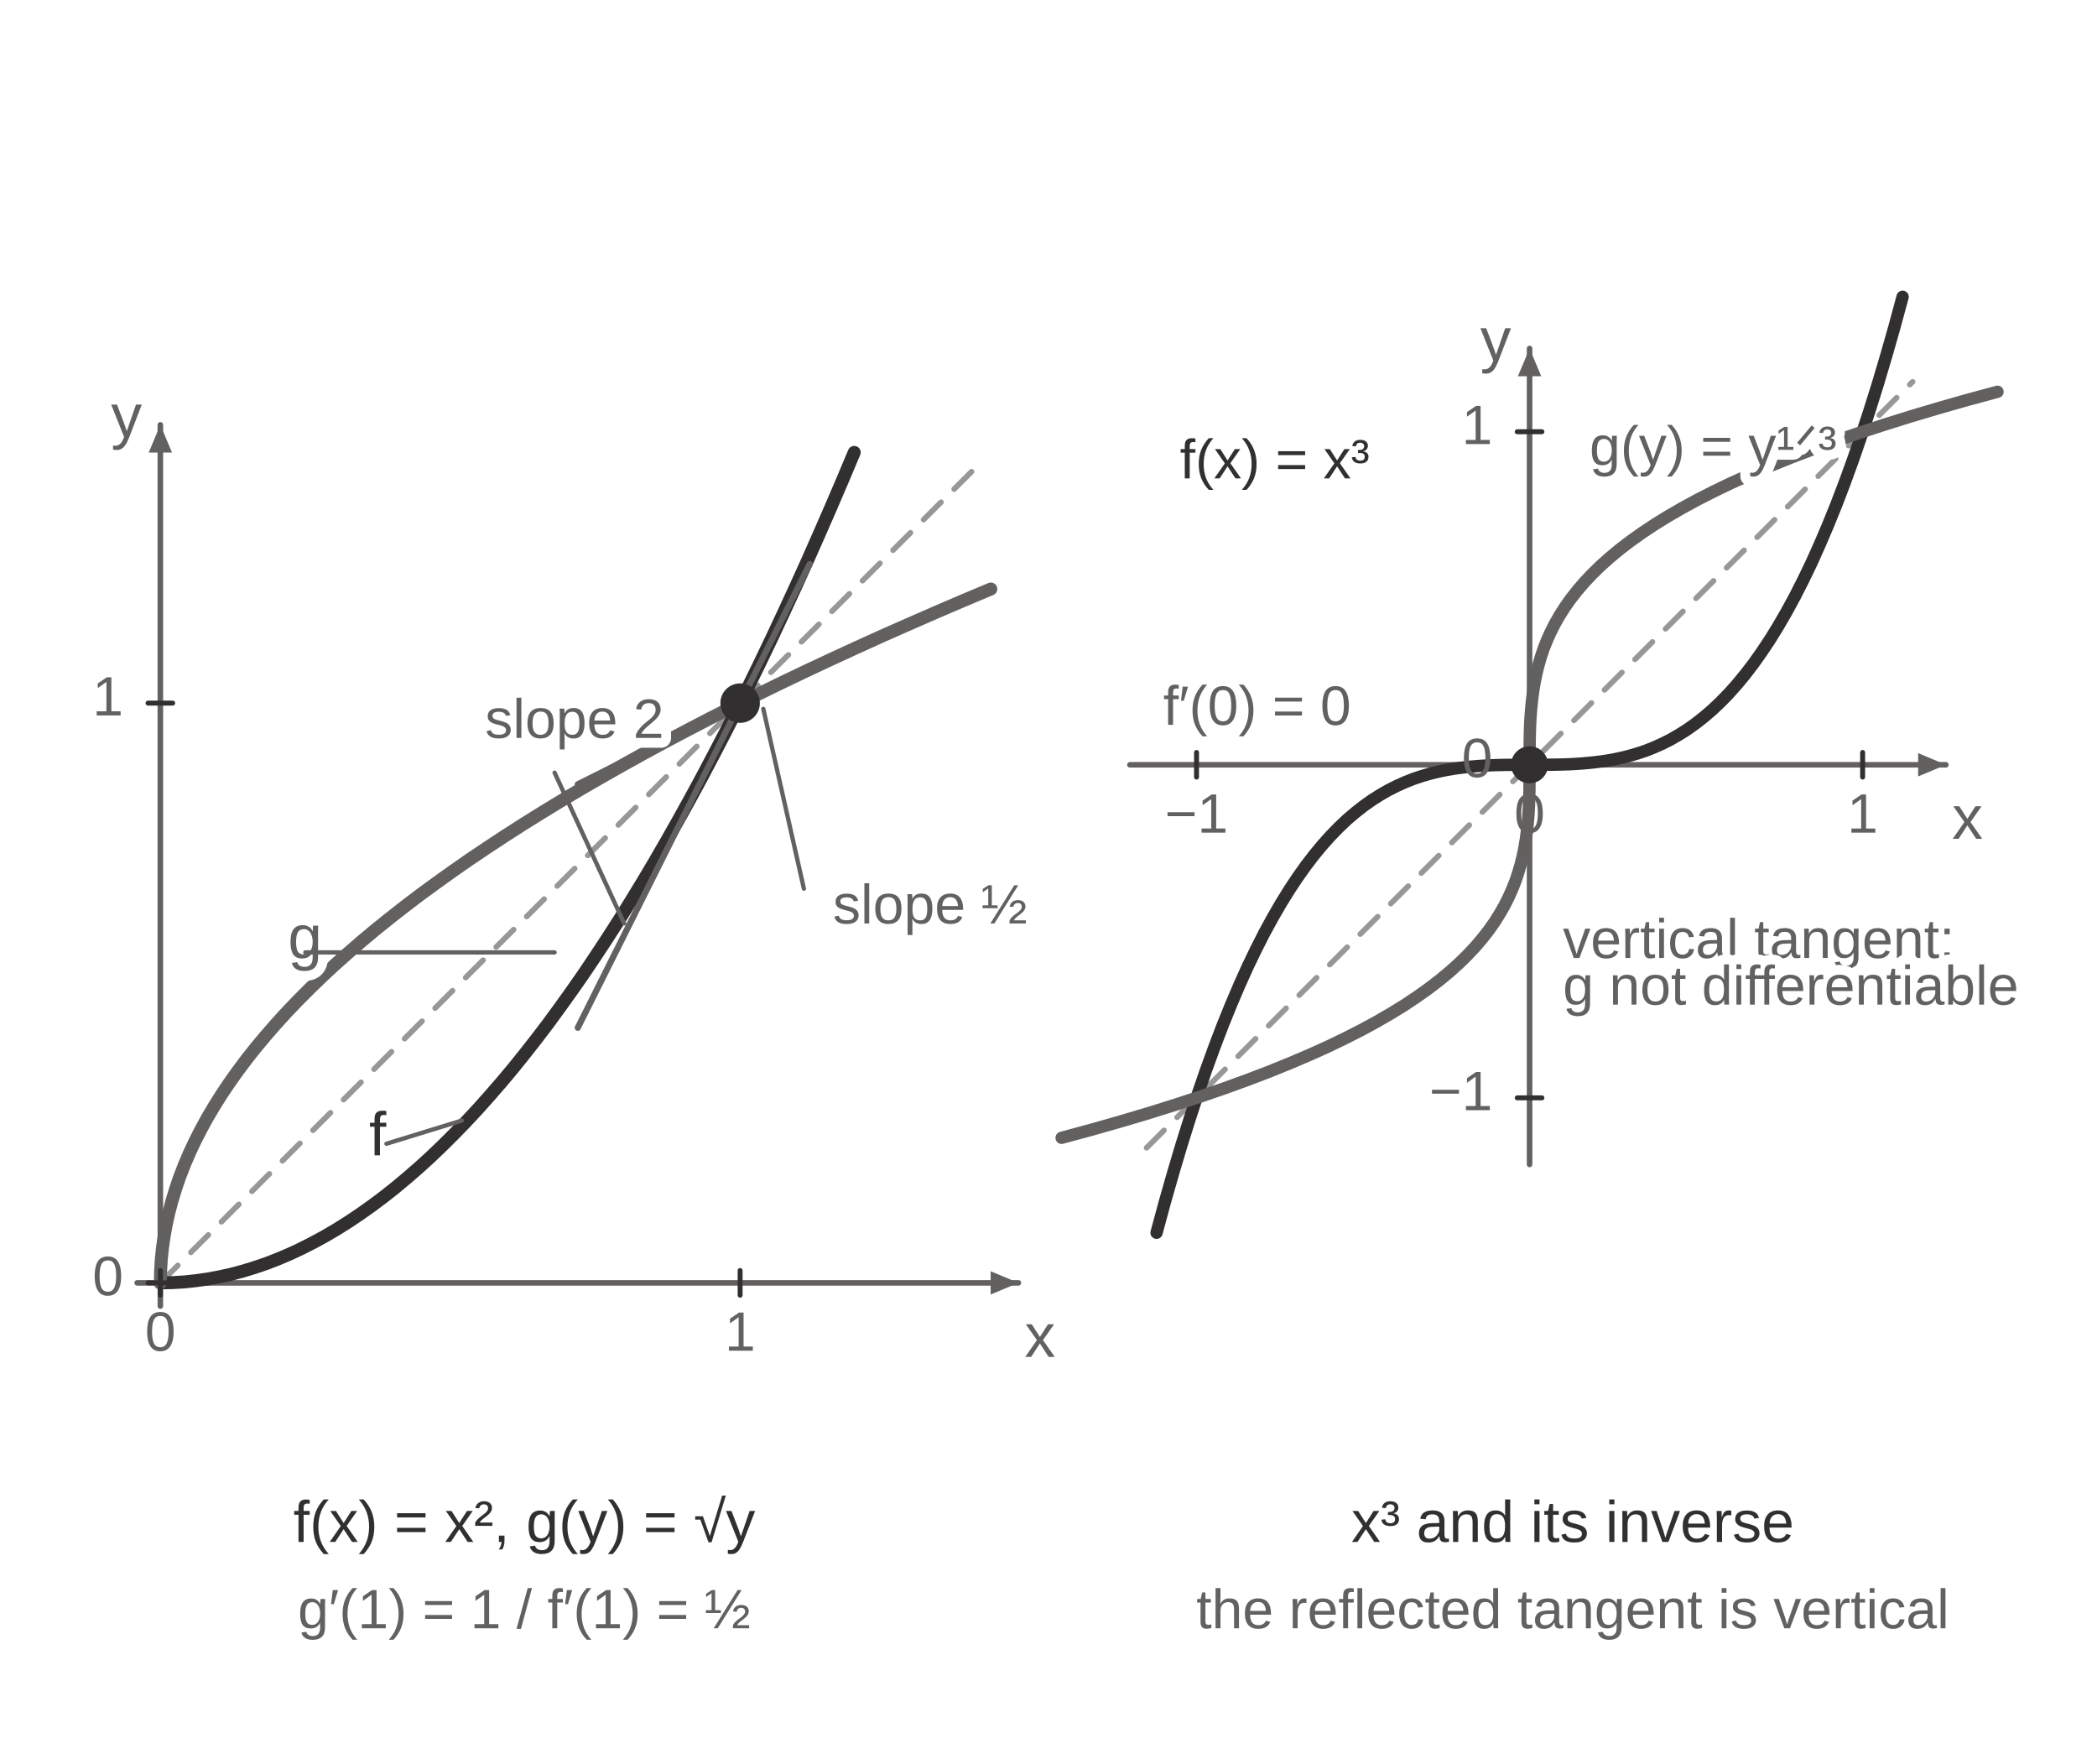
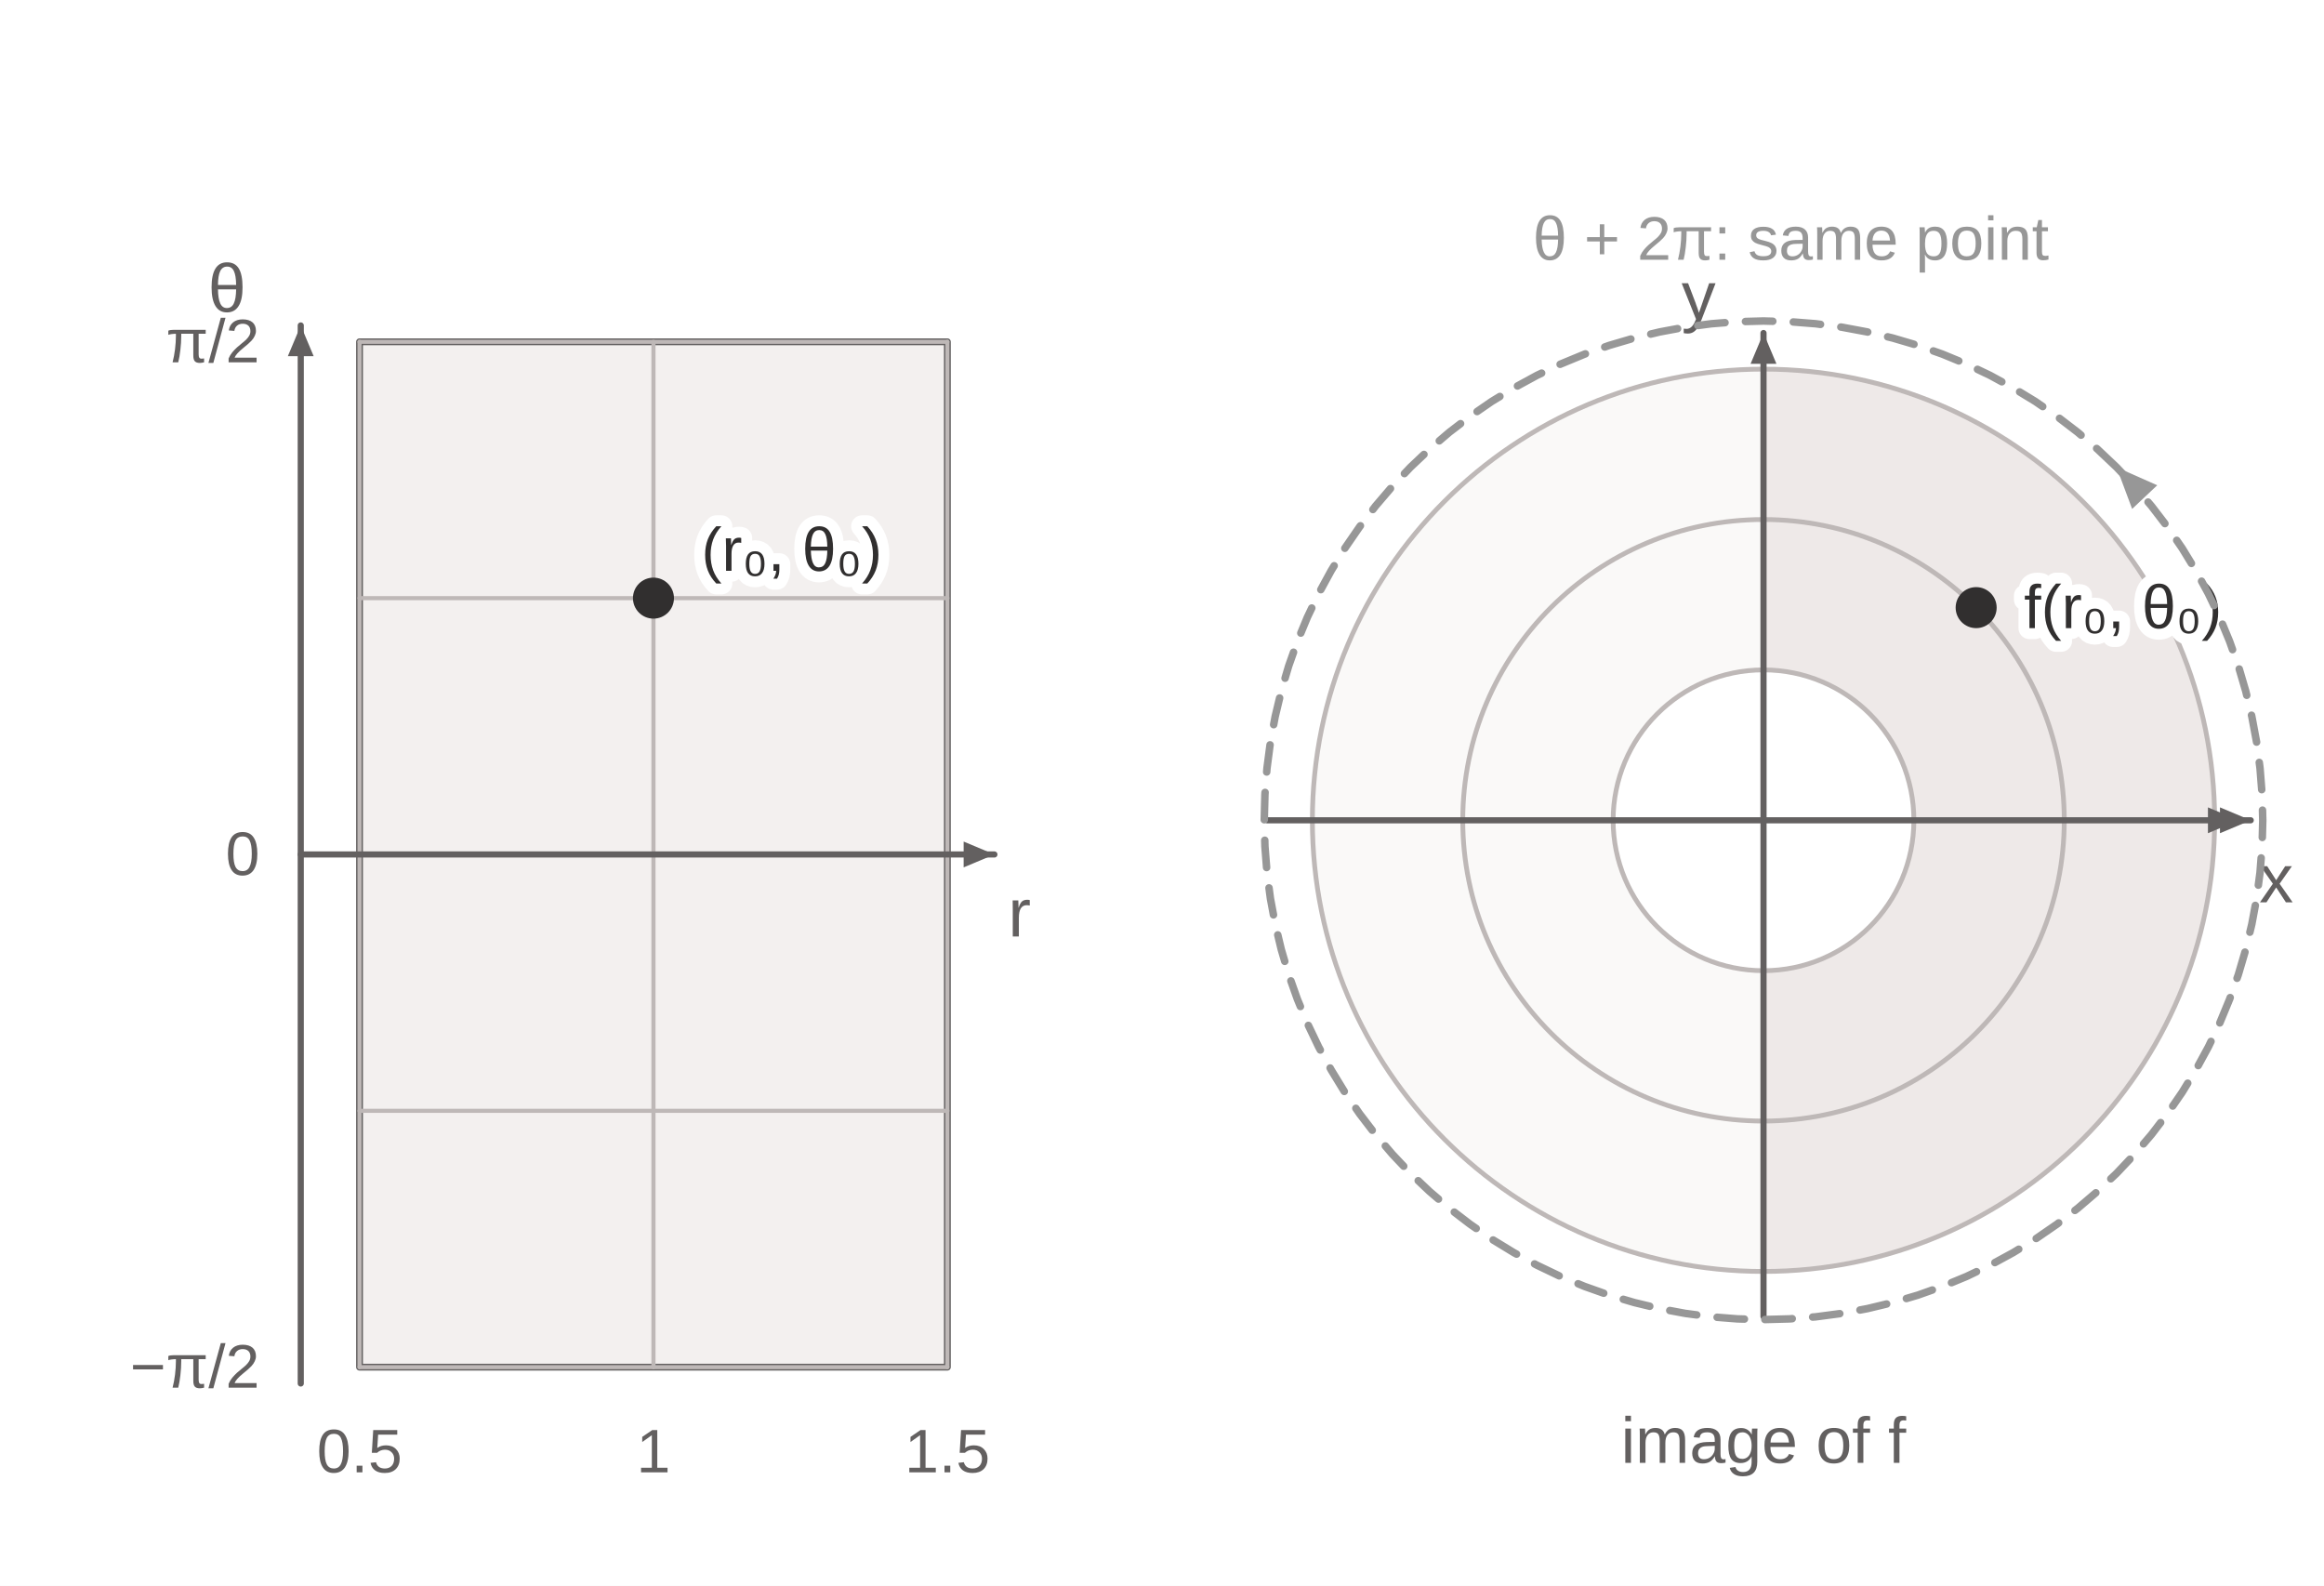
- <svg xmlns="http://www.w3.org/2000/svg" width="340" height="286" viewBox="0 0 340 286" role="img" aria-labelledby="fig-title fig-desc" font-family="Geist, Arial, sans-serif" stroke-linejoin="round" stroke-linecap="round">
-   <rect width="340" height="286" fill="#FFFFFF" />
-   <line x1="22.24" y1="208" x2="165.12" y2="208" stroke="#636060" stroke-width="0.9" />
-   <path d="M 165.12 208 L 160.62 209.89 L 160.62 206.11 Z" fill="#636060" stroke="none" />
-   <line x1="26" y1="211.76" x2="26" y2="68.88" stroke="#636060" stroke-width="0.9" />
-   <path d="M 26 68.88 L 27.89 73.38 L 24.11 73.38 Z" fill="#636060" stroke="none" />
-   <text x="166.12" y="220" font-size="10" fill="#636060">x</text>
-   <text x="18" y="70.88" font-size="10" fill="#636060">y</text>
-   <line x1="26" y1="208" x2="157.6" y2="76.4" stroke="#979797" stroke-width="0.9" stroke-dasharray="4 3" />
-   <path d="M 26 208 L 27.91 207.96 L 29.81 207.85 L 31.72 207.65 L 33.63 207.38 L 35.53 207.03 L 37.44 206.61 L 39.35 206.1 L 41.25 205.52 L 43.16 204.87 L 45.07 204.13 L 46.98 203.32 L 48.88 202.43 L 50.79 201.46 L 52.7 200.42 L 54.6 199.3 L 56.51 198.1 L 58.42 196.82 L 60.32 195.47 L 62.23 194.04 L 64.14 192.53 L 66.04 190.94 L 67.95 189.28 L 69.86 187.54 L 71.76 185.72 L 73.67 183.82 L 75.58 181.85 L 77.49 179.8 L 79.39 177.67 L 81.3 175.47 L 83.21 173.19 L 85.11 170.83 L 87.02 168.39 L 88.93 165.88 L 90.83 163.28 L 92.74 160.61 L 94.65 157.87 L 96.55 155.04 L 98.46 152.14 L 100.37 149.16 L 102.27 146.11 L 104.18 142.98 L 106.09 139.77 L 107.99 136.48 L 109.9 133.11 L 111.81 129.67 L 113.72 126.15 L 115.62 122.55 L 117.53 118.88 L 119.44 115.12 L 121.34 111.3 L 123.25 107.39 L 125.16 103.4 L 127.06 99.34 L 128.97 95.2 L 130.88 90.99 L 132.78 86.69 L 134.69 82.32 L 136.6 77.87 L 138.5 73.35" fill="none" stroke="#312F2F" stroke-width="2.1" />
-   <path d="M 26 208 L 26.04 206.09 L 26.15 204.19 L 26.35 202.28 L 26.62 200.37 L 26.97 198.47 L 27.39 196.56 L 27.9 194.65 L 28.48 192.75 L 29.13 190.84 L 29.87 188.93 L 30.68 187.02 L 31.57 185.12 L 32.54 183.21 L 33.58 181.3 L 34.7 179.4 L 35.9 177.49 L 37.18 175.58 L 38.53 173.68 L 39.96 171.77 L 41.47 169.86 L 43.06 167.96 L 44.72 166.05 L 46.46 164.14 L 48.28 162.24 L 50.18 160.33 L 52.15 158.42 L 54.2 156.51 L 56.33 154.61 L 58.53 152.7 L 60.81 150.79 L 63.17 148.89 L 65.61 146.98 L 68.12 145.07 L 70.72 143.17 L 73.39 141.26 L 76.13 139.35 L 78.96 137.45 L 81.86 135.54 L 84.84 133.63 L 87.89 131.73 L 91.02 129.82 L 94.23 127.91 L 97.52 126.01 L 100.89 124.1 L 104.33 122.19 L 107.85 120.28 L 111.45 118.38 L 115.12 116.47 L 118.88 114.56 L 122.7 112.66 L 126.61 110.75 L 130.6 108.84 L 134.66 106.94 L 138.8 105.03 L 143.01 103.12 L 147.31 101.22 L 151.68 99.31 L 156.13 97.4 L 160.65 95.5" fill="none" stroke="#636060" stroke-width="2.1" />
-   <line x1="93.68" y1="166.64" x2="131.28" y2="91.44" stroke="#636060" stroke-width="1" />
-   <line x1="93.68" y1="127.16" x2="140.68" y2="103.66" stroke="#636060" stroke-width="1" />
-   <circle cx="120" cy="114" r="3.2" fill="#312F2F" />
-   <text x="78.64" y="119.64" font-size="9" fill="#636060" stroke="#FFFFFF" stroke-width="3.2" paint-order="stroke">slope 2</text>
-   <line x1="89.92" y1="125.28" x2="101.2" y2="149.72" stroke="#636060" stroke-width="0.7" />
-   <text x="135.04" y="149.72" font-size="9" fill="#636060" stroke="#FFFFFF" stroke-width="3.2" paint-order="stroke">slope ½</text>
-   <line x1="130.34" y1="144.08" x2="123.76" y2="114.94" stroke="#636060" stroke-width="0.7" />
-   <text x="59.84" y="187.32" font-size="10" fill="#312F2F" stroke="#FFFFFF" stroke-width="3.2" paint-order="stroke">f</text>
-   <line x1="62.66" y1="185.44" x2="74.88" y2="181.68" stroke="#636060" stroke-width="0.7" />
-   <text x="46.68" y="155.36" font-size="10" fill="#636060" stroke="#FFFFFF" stroke-width="3.2" paint-order="stroke">g</text>
-   <line x1="49.5" y1="154.42" x2="89.92" y2="154.42" stroke="#636060" stroke-width="0.7" />
-   <line x1="26" y1="206" x2="26" y2="210" stroke="#312F2F" stroke-width="0.8" />
-   <text x="26" y="219" font-size="9" fill="#636060" text-anchor="middle">0</text>
-   <line x1="24" y1="208" x2="28" y2="208" stroke="#312F2F" stroke-width="0.8" />
-   <text x="20" y="210" font-size="9" fill="#636060" text-anchor="end">0</text>
-   <line x1="120" y1="206" x2="120" y2="210" stroke="#312F2F" stroke-width="0.8" />
-   <text x="120" y="219" font-size="9" fill="#636060" text-anchor="middle">1</text>
-   <line x1="24" y1="114" x2="28" y2="114" stroke="#312F2F" stroke-width="0.8" />
-   <text x="20" y="116" font-size="9" fill="#636060" text-anchor="end">1</text>
-   <text x="85" y="250" font-size="9.5" fill="#312F2F" text-anchor="middle">f(x) = x²,  g(y) = √y</text>
-   <text x="85" y="264" font-size="9" fill="#636060" text-anchor="middle">g′(1) = 1 / f′(1) = ½</text>
-   <line x1="183.2" y1="124" x2="315.5" y2="124" stroke="#636060" stroke-width="0.9" />
-   <path d="M 315.5 124 L 311 125.89 L 311 122.11 Z" fill="#636060" stroke="none" />
-   <line x1="248" y1="188.8" x2="248" y2="56.5" stroke="#636060" stroke-width="0.9" />
-   <path d="M 248 56.5 L 249.89 61 L 246.11 61 Z" fill="#636060" stroke="none" />
-   <text x="316.5" y="136" font-size="10" fill="#636060">x</text>
-   <text x="240" y="58.5" font-size="10" fill="#636060">y</text>
-   <line x1="185.9" y1="186.1" x2="310.1" y2="61.9" stroke="#979797" stroke-width="0.9" stroke-dasharray="4 3" />
-   <path d="M 187.52 199.87 L 188.86 194.92 L 190.21 190.19 L 191.55 185.68 L 192.9 181.38 L 194.24 177.28 L 195.58 173.39 L 196.93 169.68 L 198.27 166.17 L 199.62 162.84 L 200.96 159.7 L 202.3 156.72 L 203.65 153.92 L 204.99 151.28 L 206.34 148.8 L 207.68 146.48 L 209.02 144.31 L 210.37 142.28 L 211.71 140.39 L 213.06 138.63 L 214.4 137.01 L 215.74 135.51 L 217.09 134.13 L 218.43 132.86 L 219.78 131.71 L 221.12 130.66 L 222.46 129.71 L 223.81 128.86 L 225.15 128.09 L 226.5 127.41 L 227.84 126.81 L 229.18 126.28 L 230.53 125.83 L 231.87 125.44 L 233.22 125.11 L 234.56 124.83 L 235.9 124.61 L 237.25 124.43 L 238.59 124.29 L 239.94 124.18 L 241.28 124.1 L 242.62 124.05 L 243.97 124.02 L 245.31 124.01 L 246.66 124 L 248 124 L 249.34 124 L 250.69 123.99 L 252.03 123.98 L 253.38 123.95 L 254.72 123.9 L 256.06 123.82 L 257.41 123.71 L 258.75 123.57 L 260.1 123.39 L 261.44 123.17 L 262.78 122.89 L 264.13 122.56 L 265.47 122.17 L 266.82 121.72 L 268.16 121.19 L 269.5 120.59 L 270.85 119.91 L 272.19 119.14 L 273.54 118.29 L 274.88 117.34 L 276.22 116.29 L 277.57 115.14 L 278.91 113.87 L 280.26 112.49 L 281.6 110.99 L 282.94 109.37 L 284.29 107.61 L 285.63 105.72 L 286.98 103.69 L 288.32 101.52 L 289.66 99.2 L 291.01 96.72 L 292.35 94.08 L 293.7 91.28 L 295.04 88.3 L 296.38 85.16 L 297.73 81.83 L 299.07 78.32 L 300.42 74.61 L 301.76 70.72 L 303.1 66.62 L 304.45 62.32 L 305.79 57.81 L 307.14 53.08 L 308.48 48.13" fill="none" stroke="#312F2F" stroke-width="2" />
-   <path d="M 172.13 184.48 L 177.08 183.14 L 181.81 181.79 L 186.32 180.45 L 190.62 179.1 L 194.72 177.76 L 198.61 176.42 L 202.32 175.07 L 205.83 173.73 L 209.16 172.38 L 212.3 171.04 L 215.28 169.7 L 218.08 168.35 L 220.72 167.01 L 223.2 165.66 L 225.52 164.32 L 227.69 162.98 L 229.72 161.63 L 231.61 160.29 L 233.37 158.94 L 234.99 157.6 L 236.49 156.26 L 237.87 154.91 L 239.14 153.57 L 240.29 152.22 L 241.34 150.88 L 242.29 149.54 L 243.14 148.19 L 243.91 146.85 L 244.59 145.5 L 245.19 144.16 L 245.72 142.82 L 246.17 141.47 L 246.56 140.13 L 246.89 138.78 L 247.17 137.44 L 247.39 136.1 L 247.57 134.75 L 247.71 133.41 L 247.82 132.06 L 247.9 130.72 L 247.95 129.38 L 247.98 128.03 L 247.99 126.69 L 248 125.34 L 248 124 L 248 122.66 L 248.01 121.31 L 248.02 119.97 L 248.05 118.62 L 248.1 117.28 L 248.18 115.94 L 248.29 114.59 L 248.43 113.25 L 248.61 111.9 L 248.83 110.56 L 249.11 109.22 L 249.44 107.87 L 249.83 106.53 L 250.28 105.18 L 250.81 103.84 L 251.41 102.5 L 252.09 101.15 L 252.86 99.81 L 253.71 98.46 L 254.66 97.12 L 255.71 95.78 L 256.86 94.43 L 258.13 93.09 L 259.51 91.74 L 261.01 90.4 L 262.63 89.06 L 264.39 87.71 L 266.28 86.37 L 268.31 85.02 L 270.48 83.68 L 272.8 82.34 L 275.28 80.99 L 277.92 79.65 L 280.72 78.3 L 283.7 76.96 L 286.84 75.62 L 290.17 74.27 L 293.68 72.93 L 297.39 71.58 L 301.28 70.24 L 305.38 68.9 L 309.68 67.55 L 314.19 66.21 L 318.92 64.86 L 323.87 63.52" fill="none" stroke="#636060" stroke-width="2" />
-   <circle cx="248" cy="124" r="3" fill="#312F2F" />
-   <text x="191.3" y="77.56" font-size="9" fill="#312F2F" stroke="#FFFFFF" stroke-width="3.2" paint-order="stroke">f(x) = x³</text>
-   <text x="257.72" y="75.4" font-size="9" fill="#636060" stroke="#FFFFFF" stroke-width="3.2" paint-order="stroke">g(y) = y¹ᐟ³</text>
-   <text x="188.6" y="117.52" font-size="9" fill="#636060" stroke="#FFFFFF" stroke-width="3.2" paint-order="stroke">f′(0) = 0</text>
-   <text x="253.4" y="155.32" font-size="9" fill="#636060" stroke="#FFFFFF" stroke-width="3.2" paint-order="stroke">vertical tangent:</text>
-   <text x="253.4" y="162.88" font-size="9" fill="#636060" stroke="#FFFFFF" stroke-width="3.2" paint-order="stroke">g not differentiable</text>
-   <line x1="194" y1="122" x2="194" y2="126" stroke="#312F2F" stroke-width="0.8" />
-   <text x="194" y="135" font-size="9" fill="#636060" text-anchor="middle">−1</text>
-   <line x1="246" y1="178" x2="250" y2="178" stroke="#312F2F" stroke-width="0.8" />
-   <text x="242" y="180" font-size="9" fill="#636060" text-anchor="end">−1</text>
-   <line x1="248" y1="122" x2="248" y2="126" stroke="#312F2F" stroke-width="0.8" />
-   <text x="248" y="135" font-size="9" fill="#636060" text-anchor="middle">0</text>
-   <line x1="246" y1="124" x2="250" y2="124" stroke="#312F2F" stroke-width="0.8" />
-   <text x="242" y="126" font-size="9" fill="#636060" text-anchor="end">0</text>
-   <line x1="302" y1="122" x2="302" y2="126" stroke="#312F2F" stroke-width="0.8" />
-   <text x="302" y="135" font-size="9" fill="#636060" text-anchor="middle">1</text>
-   <line x1="246" y1="70" x2="250" y2="70" stroke="#312F2F" stroke-width="0.8" />
-   <text x="242" y="72" font-size="9" fill="#636060" text-anchor="end">1</text>
-   <text x="255" y="250" font-size="9.5" fill="#312F2F" text-anchor="middle">x³ and its inverse</text>
-   <text x="255" y="264" font-size="9" fill="#636060" text-anchor="middle">the reflected tangent is vertical</text>
+ <svg xmlns="http://www.w3.org/2000/svg" width="340" height="232" viewBox="0 0 340 232" role="img" aria-labelledby="fig-title fig-desc" font-family="Geist, Arial, sans-serif" stroke-linejoin="round" stroke-linecap="round">
+   <rect width="340" height="232" fill="#FFFFFF" />
+   <path d="M 52.6 200 L 138.6 200 L 138.6 50 L 52.6 50 Z" fill="#E9E3E2" fill-opacity="0.55" stroke="#636060" stroke-width="1" />
+   <line x1="52.6" y1="200" x2="52.6" y2="50" stroke="#BEB8B7" stroke-width="0.6" />
+   <line x1="95.6" y1="200" x2="95.6" y2="50" stroke="#BEB8B7" stroke-width="0.6" />
+   <line x1="138.6" y1="200" x2="138.6" y2="50" stroke="#BEB8B7" stroke-width="0.6" />
+   <line x1="52.6" y1="200" x2="138.6" y2="200" stroke="#BEB8B7" stroke-width="0.6" />
+   <line x1="52.6" y1="162.5" x2="138.6" y2="162.5" stroke="#BEB8B7" stroke-width="0.6" />
+   <line x1="52.6" y1="125" x2="138.6" y2="125" stroke="#BEB8B7" stroke-width="0.6" />
+   <line x1="52.6" y1="87.5" x2="138.6" y2="87.5" stroke="#BEB8B7" stroke-width="0.6" />
+   <line x1="52.6" y1="50" x2="138.6" y2="50" stroke="#BEB8B7" stroke-width="0.6" />
+   <line x1="44" y1="125" x2="145.48" y2="125" stroke="#636060" stroke-width="0.9" />
+   <path d="M 145.48 125 L 140.98 126.89 L 140.98 123.11 Z" fill="#636060" stroke="none" />
+   <line x1="44" y1="202.39" x2="44" y2="47.61" stroke="#636060" stroke-width="0.9" />
+   <path d="M 44 47.61 L 45.89 52.11 L 42.11 52.11 Z" fill="#636060" stroke="none" />
+   <text x="52.6" y="215.39" font-size="9" fill="#636060" text-anchor="middle">0.5</text>
+   <text x="95.6" y="215.39" font-size="9" fill="#636060" text-anchor="middle">1</text>
+   <text x="138.6" y="215.39" font-size="9" fill="#636060" text-anchor="middle">1.5</text>
+   <text x="38" y="203" font-size="9" fill="#636060" text-anchor="end">−π/2</text>
+   <text x="38" y="128" font-size="9" fill="#636060" text-anchor="end">0</text>
+   <text x="38" y="53" font-size="9" fill="#636060" text-anchor="end">π/2</text>
+   <text x="147.48" y="137" font-size="10" fill="#636060">r</text>
+   <text x="36" y="45.61" font-size="10" fill="#636060" text-anchor="end">θ</text>
+   <circle cx="95.6" cy="87.5" r="3" fill="#312F2F" />
+   <text x="102.6" y="83.5" font-size="9" fill="#312F2F" stroke="#FFFFFF" stroke-width="3.2" paint-order="stroke">(r₀, θ₀)</text>
+   <circle cx="258" cy="120" r="66" fill="#E9E3E2" fill-opacity="0.22" stroke="none" />
+   <circle cx="258" cy="120" r="22" fill="#FFFFFF" stroke="none" />
+   <path d="M 258 186 L 261.45 185.91 L 264.9 185.64 L 268.32 185.19 L 271.72 184.56 L 275.08 183.75 L 278.4 182.77 L 281.65 181.62 L 284.84 180.29 L 287.96 178.81 L 291 177.16 L 293.95 175.35 L 296.79 173.4 L 299.54 171.29 L 302.16 169.05 L 304.67 166.67 L 307.05 164.16 L 309.29 161.54 L 311.4 158.79 L 313.35 155.95 L 315.16 153 L 316.81 149.96 L 318.29 146.84 L 319.62 143.65 L 320.77 140.4 L 321.75 137.08 L 322.56 133.72 L 323.19 130.32 L 323.64 126.9 L 323.91 123.45 L 324 120 L 323.91 116.55 L 323.64 113.1 L 323.19 109.68 L 322.56 106.28 L 321.75 102.92 L 320.77 99.6 L 319.62 96.35 L 318.29 93.16 L 316.81 90.04 L 315.16 87 L 313.35 84.05 L 311.4 81.21 L 309.29 78.46 L 307.05 75.84 L 304.67 73.33 L 302.16 70.95 L 299.54 68.71 L 296.79 66.6 L 293.95 64.65 L 291 62.84 L 287.96 61.19 L 284.84 59.71 L 281.65 58.38 L 278.4 57.23 L 275.08 56.25 L 271.72 55.44 L 268.32 54.81 L 264.9 54.36 L 261.45 54.09 L 258 54 L 258 98 L 259.15 98.03 L 260.3 98.12 L 261.44 98.27 L 262.57 98.48 L 263.69 98.75 L 264.8 99.08 L 265.88 99.46 L 266.95 99.9 L 267.99 100.4 L 269 100.95 L 269.98 101.55 L 270.93 102.2 L 271.85 102.9 L 272.72 103.65 L 273.56 104.44 L 274.35 105.28 L 275.1 106.15 L 275.8 107.07 L 276.45 108.02 L 277.05 109 L 277.6 110.01 L 278.1 111.05 L 278.54 112.12 L 278.92 113.2 L 279.25 114.31 L 279.52 115.43 L 279.73 116.56 L 279.88 117.7 L 279.97 118.85 L 280 120 L 279.97 121.15 L 279.88 122.3 L 279.73 123.44 L 279.52 124.57 L 279.25 125.69 L 278.92 126.8 L 278.54 127.88 L 278.1 128.95 L 277.6 129.99 L 277.05 131 L 276.45 131.98 L 275.8 132.93 L 275.1 133.85 L 274.35 134.72 L 273.56 135.56 L 272.72 136.35 L 271.85 137.1 L 270.93 137.8 L 269.98 138.45 L 269 139.05 L 267.99 139.6 L 266.95 140.1 L 265.88 140.54 L 264.8 140.92 L 263.69 141.25 L 262.57 141.52 L 261.44 141.73 L 260.3 141.88 L 259.15 141.97 L 258 142 Z" fill="#E9E3E2" fill-opacity="0.7" stroke="none" />
+   <circle cx="258" cy="120" r="22" fill="none" stroke="#BEB8B7" stroke-width="0.7" />
+   <circle cx="258" cy="120" r="44" fill="none" stroke="#BEB8B7" stroke-width="0.7" />
+   <circle cx="258" cy="120" r="66" fill="none" stroke="#BEB8B7" stroke-width="0.7" />
+   <line x1="258" y1="142" x2="258" y2="186" stroke="#BEB8B7" stroke-width="0.7" />
+   <line x1="280" y1="120" x2="324" y2="120" stroke="#BEB8B7" stroke-width="0.7" />
+   <line x1="258" y1="98" x2="258" y2="54" stroke="#BEB8B7" stroke-width="0.7" />
+   <line x1="324" y1="120" x2="329.28" y2="120" stroke="#636060" stroke-width="0.9" />
+   <path d="M 329.28 120 L 324.78 121.89 L 324.78 118.11 Z" fill="#636060" stroke="none" />
+   <line x1="185.4" y1="120" x2="327.52" y2="120" stroke="#636060" stroke-width="0.9" />
+   <path d="M 327.52 120 L 323.02 121.89 L 323.02 118.11 Z" fill="#636060" stroke="none" />
+   <line x1="258" y1="192.6" x2="258" y2="48.72" stroke="#636060" stroke-width="0.9" />
+   <path d="M 258 48.72 L 259.89 53.22 L 256.11 53.22 Z" fill="#636060" stroke="none" />
+   <text x="330.52" y="132" font-size="10" fill="#636060">x</text>
+   <text x="251" y="46.72" font-size="10" fill="#636060" text-anchor="end">y</text>
+   <circle cx="289.11" cy="88.89" r="3" fill="#312F2F" />
+   <text x="296.11" y="91.89" font-size="9" fill="#312F2F" stroke="#FFFFFF" stroke-width="3.2" paint-order="stroke">f(r₀, θ₀)</text>
+   <text x="258" y="214" font-size="9.5" fill="#636060" text-anchor="middle">image of f</text>
+   <path d="M 309.65 68.35 L 306.87 65.72 L 303.97 63.24 L 300.93 60.91 L 297.78 58.74 L 294.52 56.75 L 291.16 54.92 L 287.71 53.27 L 284.18 51.81 L 280.57 50.53 L 276.9 49.45 L 273.19 48.56 L 269.43 47.86 L 265.63 47.36 L 261.82 47.06 L 258 46.96 L 254.18 47.06 L 250.37 47.36 L 246.57 47.86 L 242.81 48.56 L 239.1 49.45 L 235.43 50.53 L 231.82 51.81 L 228.29 53.27 L 224.84 54.92 L 221.48 56.75 L 218.22 58.74 L 215.07 60.91 L 212.03 63.24 L 209.13 65.72 L 206.35 68.35 L 203.72 71.13 L 201.24 74.03 L 198.91 77.07 L 196.74 80.22 L 194.75 83.48 L 192.92 86.84 L 191.27 90.29 L 189.81 93.82 L 188.53 97.43 L 187.45 101.1 L 186.56 104.81 L 185.86 108.57 L 185.36 112.37 L 185.06 116.18 L 184.96 120 L 185.06 123.82 L 185.36 127.63 L 185.86 131.43 L 186.56 135.19 L 187.45 138.9 L 188.53 142.57 L 189.81 146.18 L 191.27 149.71 L 192.92 153.16 L 194.75 156.52 L 196.74 159.78 L 198.91 162.93 L 201.24 165.97 L 203.72 168.87 L 206.35 171.65 L 209.13 174.28 L 212.03 176.76 L 215.07 179.09 L 218.22 181.26 L 221.48 183.25 L 224.84 185.08 L 228.29 186.73 L 231.82 188.19 L 235.43 189.47 L 239.1 190.55 L 242.81 191.44 L 246.57 192.14 L 250.37 192.64 L 254.18 192.94 L 258 193.04 L 261.82 192.94 L 265.63 192.64 L 269.43 192.14 L 273.19 191.44 L 276.9 190.55 L 280.57 189.47 L 284.18 188.19 L 287.71 186.73 L 291.16 185.08 L 294.52 183.25 L 297.78 181.26 L 300.93 179.09 L 303.97 176.76 L 306.87 174.28 L 309.65 171.65 L 312.28 168.87 L 314.76 165.97 L 317.09 162.93 L 319.26 159.78 L 321.25 156.52 L 323.08 153.16 L 324.73 149.71 L 326.19 146.18 L 327.47 142.57 L 328.55 138.9 L 329.44 135.19 L 330.14 131.43 L 330.64 127.63 L 330.94 123.82 L 331.04 120 L 330.94 116.18 L 330.64 112.37 L 330.14 108.57 L 329.44 104.81 L 328.55 101.1 L 327.47 97.43 L 326.19 93.82 L 324.73 90.29 L 323.08 86.84 L 321.25 83.48 L 319.26 80.22 L 317.09 77.07 L 314.76 74.03 L 312.28 71.13 L 309.65 68.35" fill="none" stroke="#979797" stroke-width="1.1" stroke-dasharray="4 3" />
+   <path d="M 309.65 68.35 L 315.6 70.99 L 311.93 74.45 Z" fill="#979797" stroke="none" />
+   <text x="262" y="38" font-size="9" fill="#979797" text-anchor="middle" stroke="#FFFFFF" stroke-width="3.2" paint-order="stroke">θ + 2π: same point</text>
</svg>
